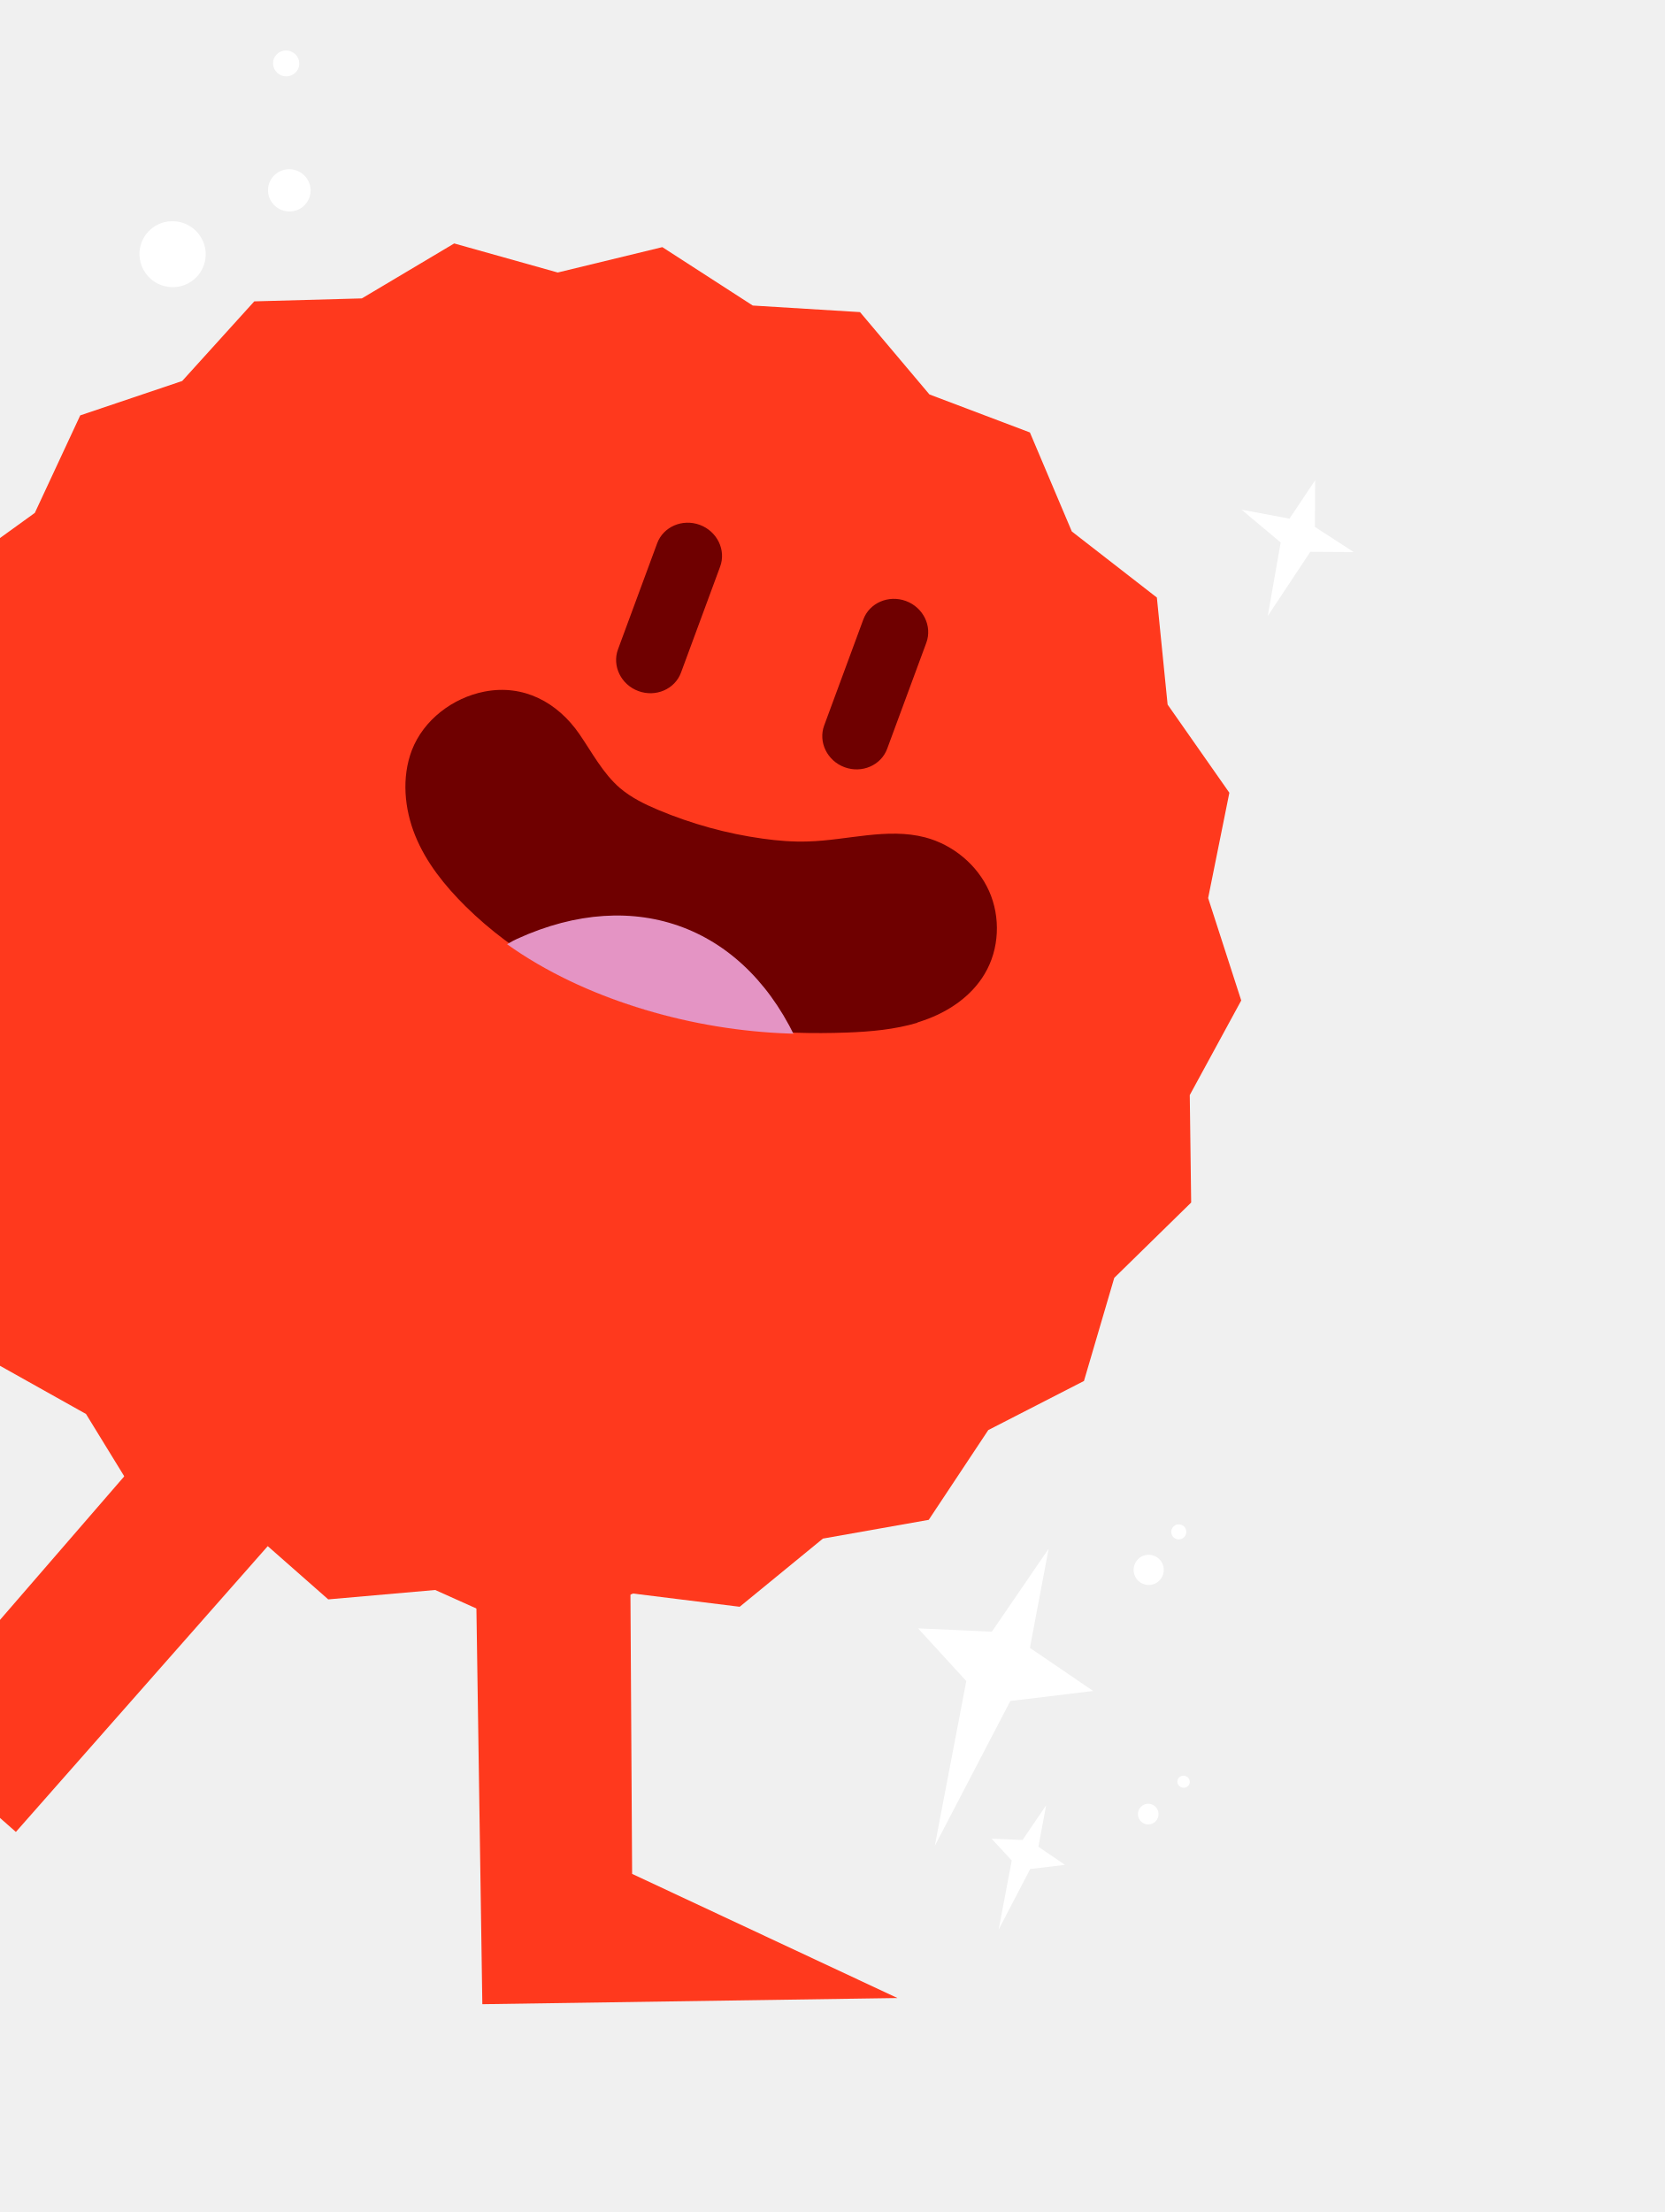
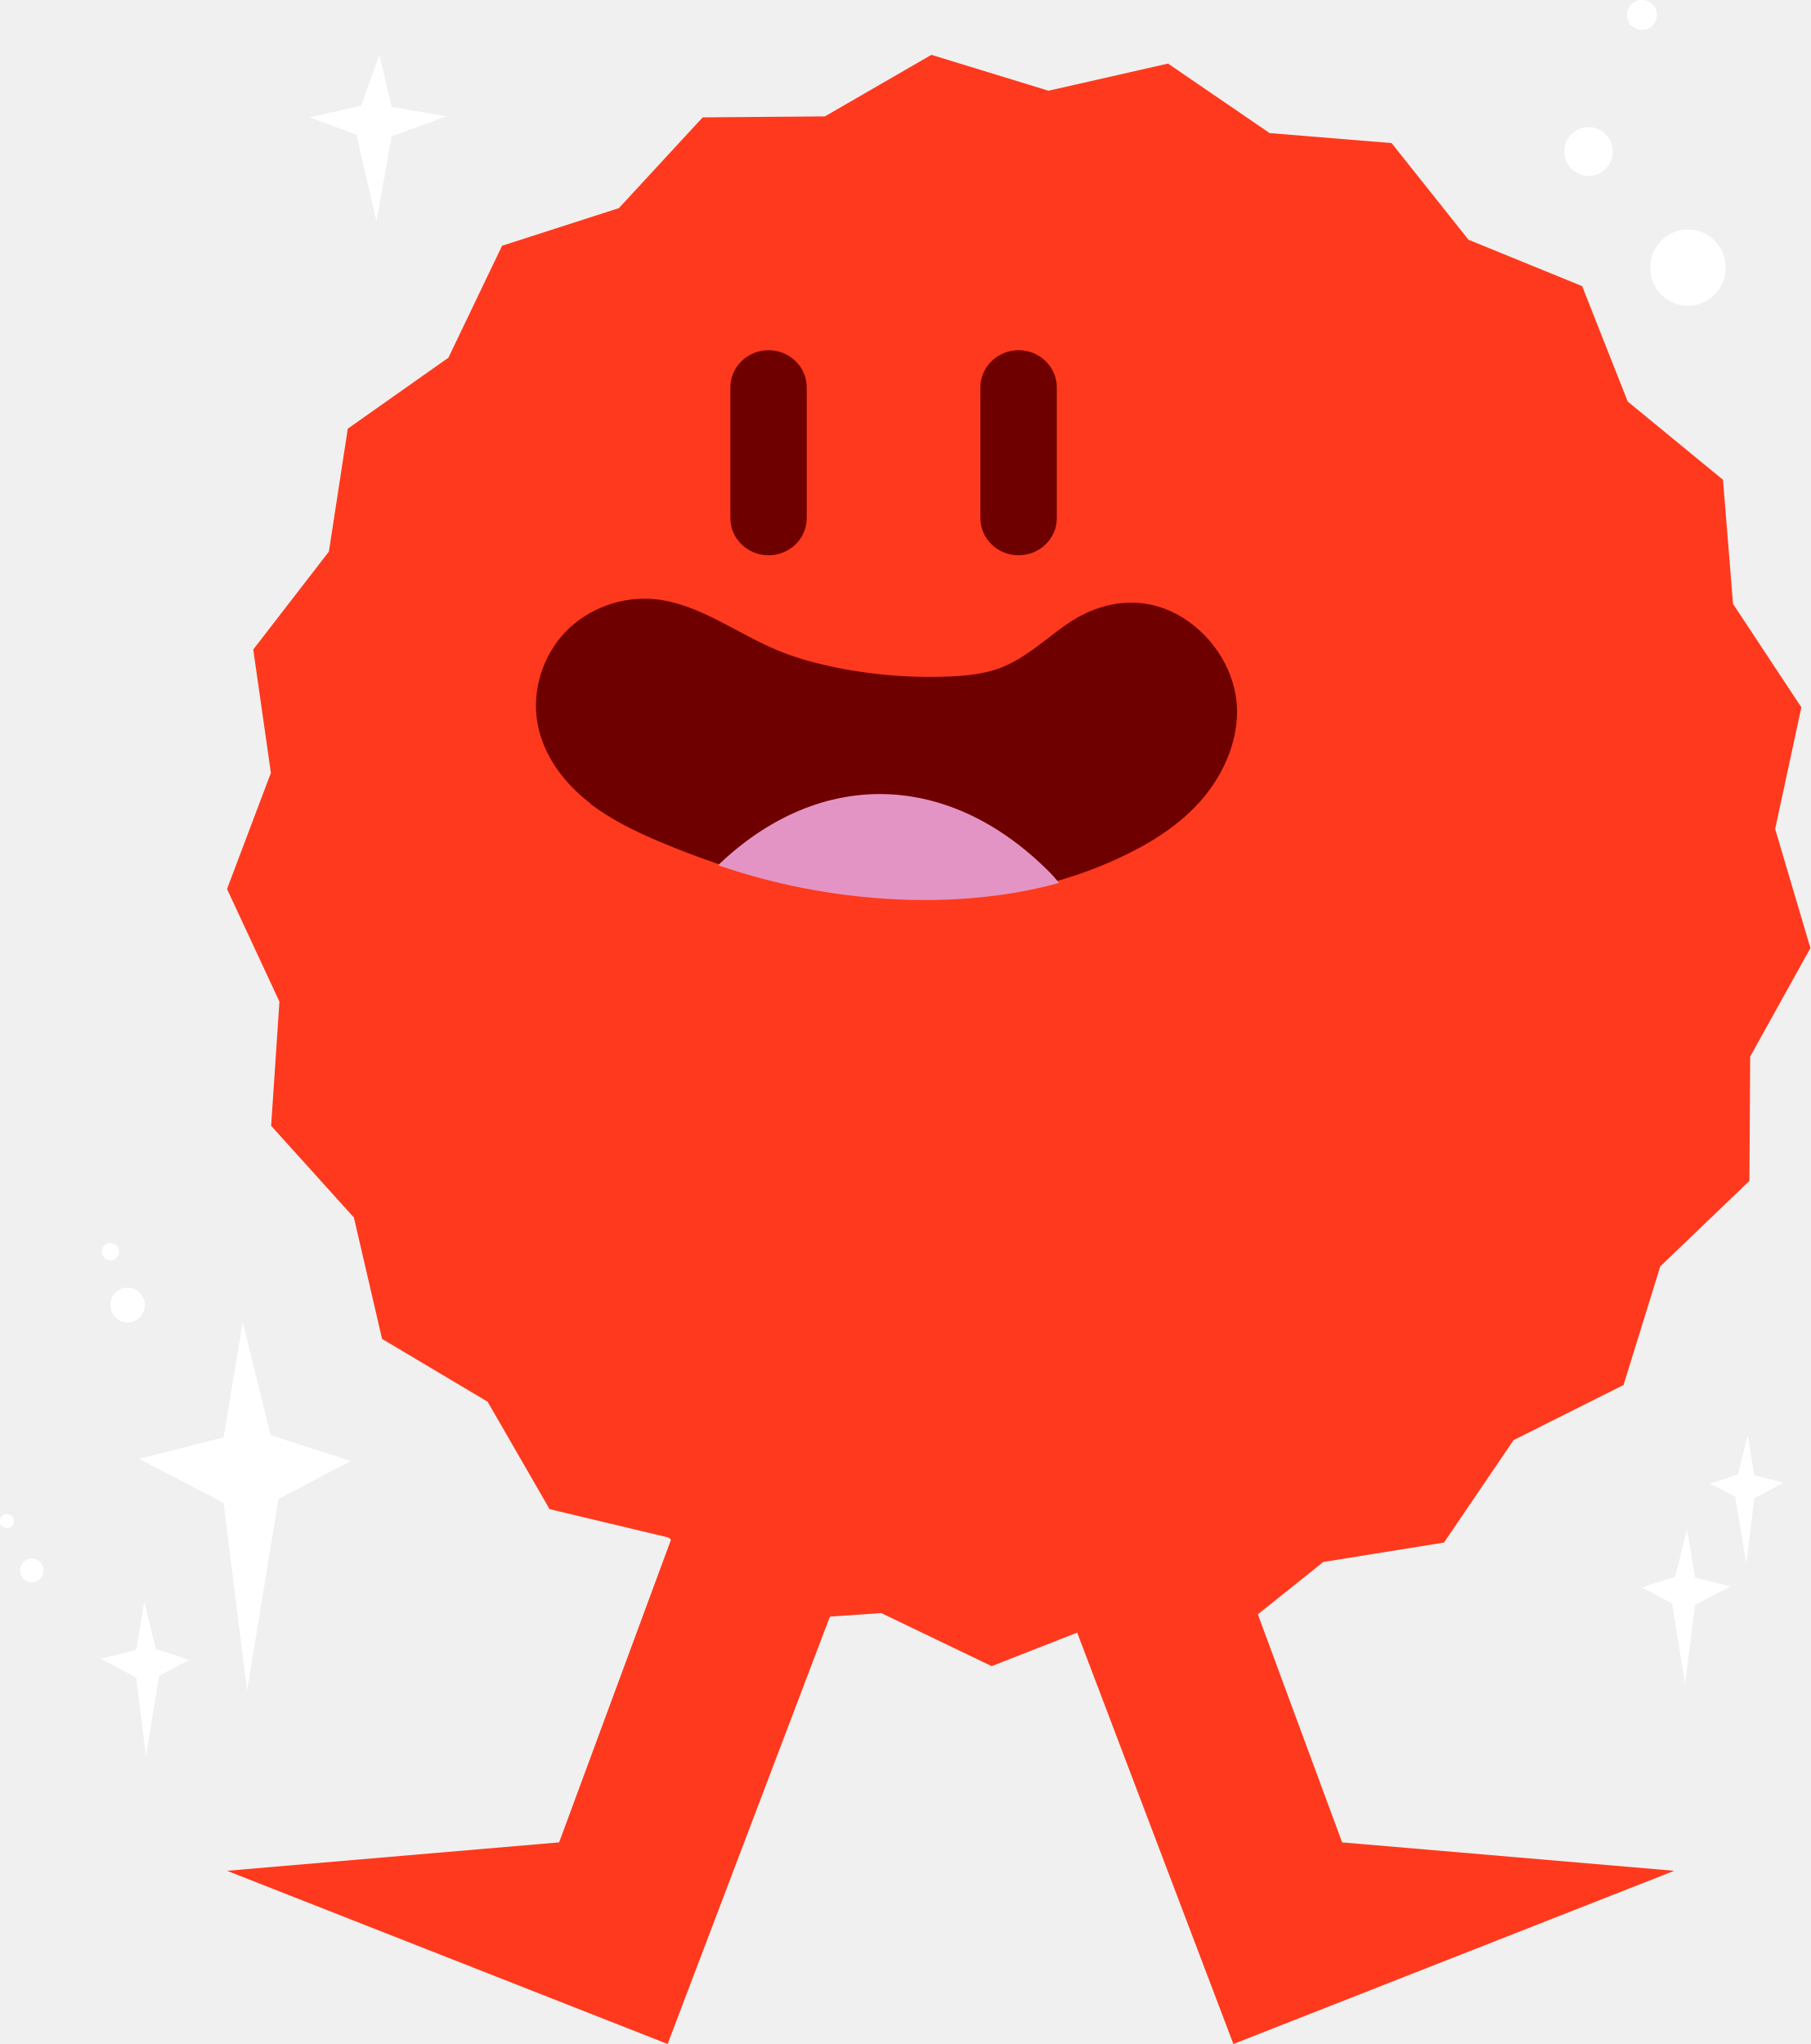
- <svg xmlns="http://www.w3.org/2000/svg" width="76" height="101" viewBox="0 0 76 101" fill="none">
-   <g id="Group 7266">
-     <g id="Group">
-       <g id="Group_2">
-         <path id="Vector" d="M34.375 13.951L30.246 11.284L25.469 12.443L20.741 11.116L16.524 13.625L11.612 13.76L8.32 17.396L3.664 18.966L1.59 23.419L-2.396 26.296L-3.071 31.16L-6.027 35.077L-5.239 39.926L-6.911 44.538L-4.723 48.94L-4.96 53.84L-1.573 57.407L-0.354 62.164L3.927 64.562L6.498 68.75L11.295 69.777L14.989 73.028L19.873 72.599L24.358 74.612L28.909 72.761L33.778 73.365L37.579 70.252L42.411 69.396L45.13 65.297L49.5 63.055L50.883 58.347L54.395 54.908L54.331 50.001L56.681 45.682L55.17 41.006L56.139 36.197L53.319 32.17L52.829 27.284L48.945 24.267L47.031 19.746L42.443 18.01L39.273 14.251L34.375 13.951Z" fill="#FF391D" />
-         <path id="Vector_2" d="M11.064 61.183L-0.614 74.674L-13.506 71.107L0.725 83.646L15.17 67.258L11.064 61.183Z" fill="#FF391D" />
-         <path id="Vector_3" d="M28.759 67.718L28.866 85.561L40.981 91.23L22.026 91.512L21.699 69.669L28.759 67.718Z" fill="#FF391D" />
-       </g>
-       <g id="Group_3">
-         <path id="Vector_4" d="M29.152 31.554C29.945 31.847 30.819 31.468 31.098 30.712L32.886 25.87C33.165 25.114 32.748 24.258 31.955 23.965C31.162 23.672 30.288 24.052 30.009 24.808L28.221 29.649C27.942 30.405 28.359 31.262 29.152 31.554Z" fill="#6F0000" />
-         <path id="Vector_5" d="M41.897 46.698C40.861 47.007 39.766 47.106 38.683 47.146C35.538 47.263 32.366 46.971 29.35 46.057C26.335 45.142 23.492 43.589 21.258 41.381C20.315 40.446 19.459 39.386 18.961 38.154C18.462 36.922 18.336 35.503 18.805 34.261C19.341 32.867 20.677 31.861 22.123 31.578C23.907 31.231 25.463 32.068 26.464 33.527C27.044 34.37 27.527 35.303 28.305 35.978C28.822 36.42 29.444 36.723 30.07 36.986C31.595 37.623 33.192 38.066 34.827 38.292C35.514 38.389 36.206 38.445 36.907 38.421C38.696 38.369 40.516 37.784 42.246 38.234C43.517 38.567 44.632 39.492 45.166 40.685C45.7 41.878 45.641 43.344 44.96 44.476C44.352 45.498 43.307 46.202 42.178 46.592C42.08 46.629 41.986 46.657 41.879 46.691L41.897 46.698Z" fill="#6F0000" />
-         <g id="Clip path group">
-           <mask id="mask0_982_17007" style="mask-type:luminance" maskUnits="userSpaceOnUse" x="18" y="31" width="28" height="17">
-             <g id="clippath">
-               <path id="Vector_6" d="M41.909 46.723C37.508 47.602 32.903 47.275 28.66 45.854C24.66 44.513 20.275 41.888 18.833 37.677C18.446 36.539 18.269 35.488 18.704 34.308C19.079 33.294 19.977 32.253 20.992 31.831C23.015 31.006 26.042 31.663 26.829 33.987C26.86 34.072 27.205 35.069 27.277 35.043C26.921 34.503 26.877 34.424 27.141 34.815C27.252 34.971 27.374 35.121 27.5 35.261C27.623 35.412 27.762 35.547 27.888 35.688C27.401 35.246 27.341 35.182 27.698 35.492C27.938 35.664 28.159 35.861 28.403 36.024C28.728 36.249 29.064 36.447 29.406 36.657C29.839 36.901 29.754 36.848 29.143 36.518C29.329 36.608 29.516 36.698 29.703 36.788C30.457 37.129 31.238 37.428 32.022 37.686C32.389 37.8 32.762 37.896 33.141 38.005C33.632 38.123 33.573 38.112 32.956 37.968C33.169 38.015 33.385 38.053 33.611 38.094C34.427 38.239 35.252 38.334 36.084 38.379C36.472 38.407 36.857 38.413 37.242 38.419C37.463 38.417 37.684 38.415 37.905 38.413C37.316 38.447 37.267 38.439 37.759 38.411C38.642 38.318 39.51 38.209 40.38 38.038C42.643 37.584 45.18 39.286 45.485 41.61C45.79 43.933 44.332 46.235 41.913 46.714L41.909 46.723Z" fill="white" />
-             </g>
-           </mask>
-           <g mask="url(#mask0_982_17007)">
-             <g id="Group_4">
-               <path id="Vector_7" d="M31.066 53.952C29.586 50.555 27.111 49.537 23.765 51.078C19.691 52.947 19.559 44.735 23.612 42.869C29.022 40.392 34.12 42.306 36.519 47.813C38.312 51.923 32.877 58.1 31.066 53.952Z" fill="#E494C4" />
-             </g>
-           </g>
-         </g>
-         <path id="Vector_8" d="M38.567 35.031C39.36 35.324 40.234 34.945 40.513 34.188L42.301 29.348C42.58 28.591 42.163 27.735 41.37 27.442C40.577 27.149 39.703 27.529 39.424 28.285L37.636 33.126C37.357 33.882 37.774 34.738 38.567 35.031Z" fill="#6F0000" />
-       </g>
+ <svg xmlns="http://www.w3.org/2000/svg" width="62" height="70" viewBox="0 0 62 70" fill="none">
+   <g clip-path="url(#clip0_2144_23943)">
+     <path d="M35.907 3.107L40 2.177L43.48 4.558L47.657 4.9L50.291 8.211L54.183 9.799L55.743 13.751L59.006 16.431L59.35 20.682L61.69 24.224L60.792 28.389L62 32.469L59.937 36.182L59.911 40.441L56.858 43.369L55.6 47.432L51.834 49.319L49.452 52.827L45.317 53.492L42.021 56.13L37.878 55.524L33.961 57.06L30.178 55.242L25.993 55.532L22.898 52.656L18.821 51.683L16.699 48.004L13.084 45.853L12.12 41.696L9.285 38.555L9.57 34.304L7.775 30.446L9.277 26.469L8.673 22.244L11.264 18.889L11.91 14.681L15.357 12.249L17.194 8.416L21.195 7.127L24.064 4.02L28.249 3.986L31.897 1.878L35.907 3.107Z" fill="#FF391D" />
+     <path d="M40.603 48.593L45.963 63.095L57.337 64.068L42.239 70L35.521 52.306L40.603 48.593Z" fill="#FF391D" />
+     <path d="M24.508 48.593L19.148 63.095L7.775 64.068L22.864 70L29.582 52.306L24.508 48.593Z" fill="#FF391D" />
+     <path d="M34.883 19.017C34.162 19.017 33.575 18.445 33.575 17.746V13.264C33.575 12.565 34.162 11.993 34.883 11.993C35.605 11.993 36.192 12.565 36.192 13.264V17.746C36.192 18.445 35.605 19.017 34.883 19.017Z" fill="#6F0000" />
+     <path d="M20.205 27.519C20.944 28.082 21.791 28.492 22.646 28.85C25.129 29.892 27.754 30.609 30.438 30.771C33.122 30.933 35.856 30.523 38.297 29.396C39.329 28.919 40.327 28.312 41.09 27.459C41.853 26.605 42.373 25.487 42.365 24.335C42.348 23.038 41.577 21.817 40.503 21.151C39.178 20.332 37.685 20.545 36.452 21.433C35.739 21.945 35.076 22.56 34.254 22.875C33.709 23.08 33.122 23.14 32.543 23.166C31.134 23.225 29.725 23.106 28.35 22.799C27.771 22.671 27.201 22.508 26.647 22.278C25.23 21.698 23.946 20.673 22.428 20.52C21.313 20.409 20.147 20.827 19.367 21.638C18.587 22.449 18.201 23.661 18.41 24.787C18.595 25.803 19.224 26.691 20.012 27.348C20.08 27.408 20.147 27.459 20.222 27.519H20.205Z" fill="#6F0000" />
+     <mask id="mask0_2144_23943" style="mask-type:luminance" maskUnits="userSpaceOnUse" x="18" y="20" width="25" height="11">
+       <path d="M20.189 27.536C23.451 29.576 27.234 30.694 31.05 30.814C34.649 30.924 38.935 30.105 41.333 27.109C41.979 26.298 42.432 25.496 42.432 24.403C42.432 23.464 42.021 22.346 41.333 21.698C39.958 20.417 37.341 20.042 36.024 21.698C35.974 21.757 35.404 22.466 35.353 22.423C35.798 22.09 35.856 22.039 35.529 22.278C35.395 22.372 35.252 22.457 35.11 22.534C34.967 22.619 34.816 22.688 34.674 22.764C35.194 22.551 35.261 22.517 34.883 22.662C34.64 22.73 34.405 22.824 34.162 22.884C33.835 22.969 33.508 23.029 33.172 23.097C32.753 23.166 32.837 23.148 33.424 23.063C33.248 23.08 33.072 23.097 32.896 23.114C32.191 23.166 31.478 23.174 30.774 23.148C30.447 23.131 30.119 23.097 29.784 23.072C29.356 23.02 29.407 23.029 29.943 23.097C29.759 23.072 29.574 23.038 29.381 23.003C28.685 22.875 27.997 22.705 27.318 22.491C26.999 22.397 26.689 22.286 26.379 22.175C26.203 22.107 26.026 22.039 25.85 21.971C26.311 22.175 26.353 22.184 25.968 22.013C25.288 21.672 24.626 21.322 23.98 20.921C22.302 19.871 19.769 20.494 18.838 22.295C17.907 24.096 18.394 26.409 20.189 27.527V27.536Z" fill="white" />
+     </mask>
+     <g mask="url(#mask0_2144_23943)">
+       <path d="M26.731 36.686C28.92 34.364 31.201 34.279 33.424 36.541C36.133 39.289 38.666 32.64 35.974 29.9C32.376 26.255 27.729 26.281 24.181 30.045C21.531 32.853 24.055 39.52 26.731 36.686Z" fill="#E494C4" />
    </g>
-     <g id="Group_5">
-       <path id="Vector_9" d="M47.886 70.716L45.292 74.505L41.923 74.35L44.126 76.757L42.687 84.284L46.137 77.667L49.921 77.21L47.032 75.242L47.886 70.716Z" fill="white" />
-       <path id="Vector_10" d="M60.057 21.926L60.045 24.059L61.821 25.208L59.834 25.197L57.893 28.127L58.483 24.771L56.699 23.274L58.885 23.683L60.057 21.926Z" fill="white" />
-       <path id="Vector_11" d="M47.772 82.431L46.695 84.014L45.282 83.953L46.202 84.953L45.603 88.106L47.045 85.338L48.634 85.149L47.419 84.323L47.772 82.431Z" fill="white" />
-       <path id="Vector_12" d="M51.81 71.442C51.68 71.792 51.857 72.193 52.217 72.326C52.577 72.459 52.968 72.278 53.101 71.919C53.233 71.559 53.053 71.168 52.694 71.035C52.334 70.902 51.943 71.082 51.81 71.442Z" fill="white" />
-       <path id="Vector_13" d="M53.71 70.268C53.532 70.202 53.441 70.004 53.507 69.826C53.572 69.648 53.77 69.557 53.949 69.623C54.127 69.689 54.218 69.886 54.152 70.065C54.086 70.243 53.889 70.334 53.71 70.268Z" fill="white" />
-       <path id="Vector_14" d="M6.461 11.082C6.175 11.856 6.576 12.728 7.36 13.017C8.143 13.306 9.011 12.915 9.301 12.131C9.59 11.347 9.186 10.485 8.402 10.195C7.618 9.906 6.75 10.298 6.461 11.082Z" fill="white" />
-       <path id="Vector_15" d="M12.863 3.449C12.552 3.335 12.392 2.994 12.505 2.688C12.618 2.383 12.961 2.228 13.272 2.343C13.582 2.458 13.743 2.798 13.63 3.104C13.517 3.409 13.174 3.564 12.863 3.449Z" fill="white" />
-       <path id="Vector_16" d="M12.878 9.595C12.373 9.409 12.114 8.854 12.299 8.355C12.483 7.856 13.041 7.602 13.545 7.788C14.049 7.974 14.309 8.53 14.124 9.029C13.94 9.528 13.382 9.782 12.878 9.595Z" fill="white" />
-       <path id="Vector_17" d="M53.781 81.255C53.727 81.403 53.806 81.558 53.953 81.612C54.101 81.667 54.265 81.591 54.316 81.453C54.367 81.314 54.292 81.15 54.144 81.096C53.996 81.041 53.832 81.117 53.781 81.255Z" fill="white" />
-       <path id="Vector_18" d="M51.991 82.669C51.903 82.909 52.031 83.186 52.27 83.275C52.51 83.363 52.785 83.245 52.877 82.996C52.968 82.747 52.837 82.478 52.597 82.39C52.358 82.301 52.083 82.42 51.991 82.669Z" fill="white" />
-     </g>
+     <path d="M26.32 19.017C25.599 19.017 25.012 18.445 25.012 17.746V13.264C25.012 12.565 25.599 11.993 26.32 11.993C27.041 11.993 27.628 12.565 27.628 13.264V17.746C27.628 18.445 27.041 19.017 26.32 19.017Z" fill="#6F0000" />
+     <path d="M8.312 45.281L9.268 49.148L12.011 50.035L9.537 51.333L8.463 57.897L7.658 51.469L4.764 49.959L7.658 49.225L8.312 45.281Z" fill="white" />
+     <path d="M57.773 52.374L57.37 53.996L56.23 54.363L57.261 54.909L57.706 57.657L58.05 54.96L59.257 54.329L58.05 54.021L57.773 52.374Z" fill="white" />
+     <path d="M59.853 49.156L59.517 50.496L58.57 50.812L59.425 51.256L59.803 53.544L60.079 51.307L61.086 50.778L60.079 50.531L59.853 49.156Z" fill="white" />
+     <path d="M12.992 1.878L12.371 3.619L10.61 4.02L12.204 4.609L12.892 7.58L13.412 4.669L15.282 3.986L13.412 3.662L12.992 1.878Z" fill="white" />
+     <path d="M4.94 54.858L5.334 56.471L6.484 56.847L5.452 57.384L4.999 60.133L4.663 57.444L3.447 56.813L4.663 56.505L4.94 54.858Z" fill="white" />
+     <path d="M4.957 44.692C4.957 45.017 4.697 45.29 4.37 45.29C4.043 45.29 3.783 45.025 3.783 44.692C3.783 44.359 4.043 44.095 4.37 44.095C4.697 44.095 4.957 44.359 4.957 44.692Z" fill="white" />
+     <path d="M3.783 43.164C3.945 43.164 4.076 43.031 4.076 42.866C4.076 42.701 3.945 42.567 3.783 42.567C3.621 42.567 3.489 42.701 3.489 42.866C3.489 43.031 3.621 43.164 3.783 43.164Z" fill="white" />
+     <path d="M59.098 9.167C59.098 9.884 58.519 10.473 57.806 10.473C57.093 10.473 56.515 9.893 56.515 9.167C56.515 8.442 57.093 7.861 57.806 7.861C58.519 7.861 59.098 8.442 59.098 9.167Z" fill="white" />
+     <path d="M56.229 1.024C56.512 1.024 56.741 0.795 56.741 0.512C56.741 0.229 56.512 0 56.229 0C55.947 0 55.718 0.229 55.718 0.512C55.718 0.795 55.947 1.024 56.229 1.024Z" fill="white" />
+     <path d="M54.401 6.026C54.86 6.026 55.231 5.651 55.231 5.19C55.231 4.728 54.86 4.353 54.401 4.353C53.943 4.353 53.571 4.728 53.571 5.19C53.571 5.651 53.943 6.026 54.401 6.026Z" fill="white" />
+     <path d="M0.478 52.093C0.478 52.229 0.369 52.331 0.235 52.331C0.101 52.331 -0.008 52.221 -0.008 52.093C-0.008 51.965 0.101 51.853 0.235 51.853C0.369 51.853 0.478 51.965 0.478 52.093Z" fill="white" />
+     <path d="M1.493 53.782C1.493 54.004 1.308 54.192 1.09 54.192C0.872 54.192 0.688 54.013 0.688 53.782C0.688 53.552 0.872 53.373 1.09 53.373C1.308 53.373 1.493 53.552 1.493 53.782Z" fill="white" />
  </g>
+   <defs>
+     <clipPath id="clip0_2144_23943">
+       <rect width="62" height="70" fill="white" />
+     </clipPath>
+   </defs>
</svg>
